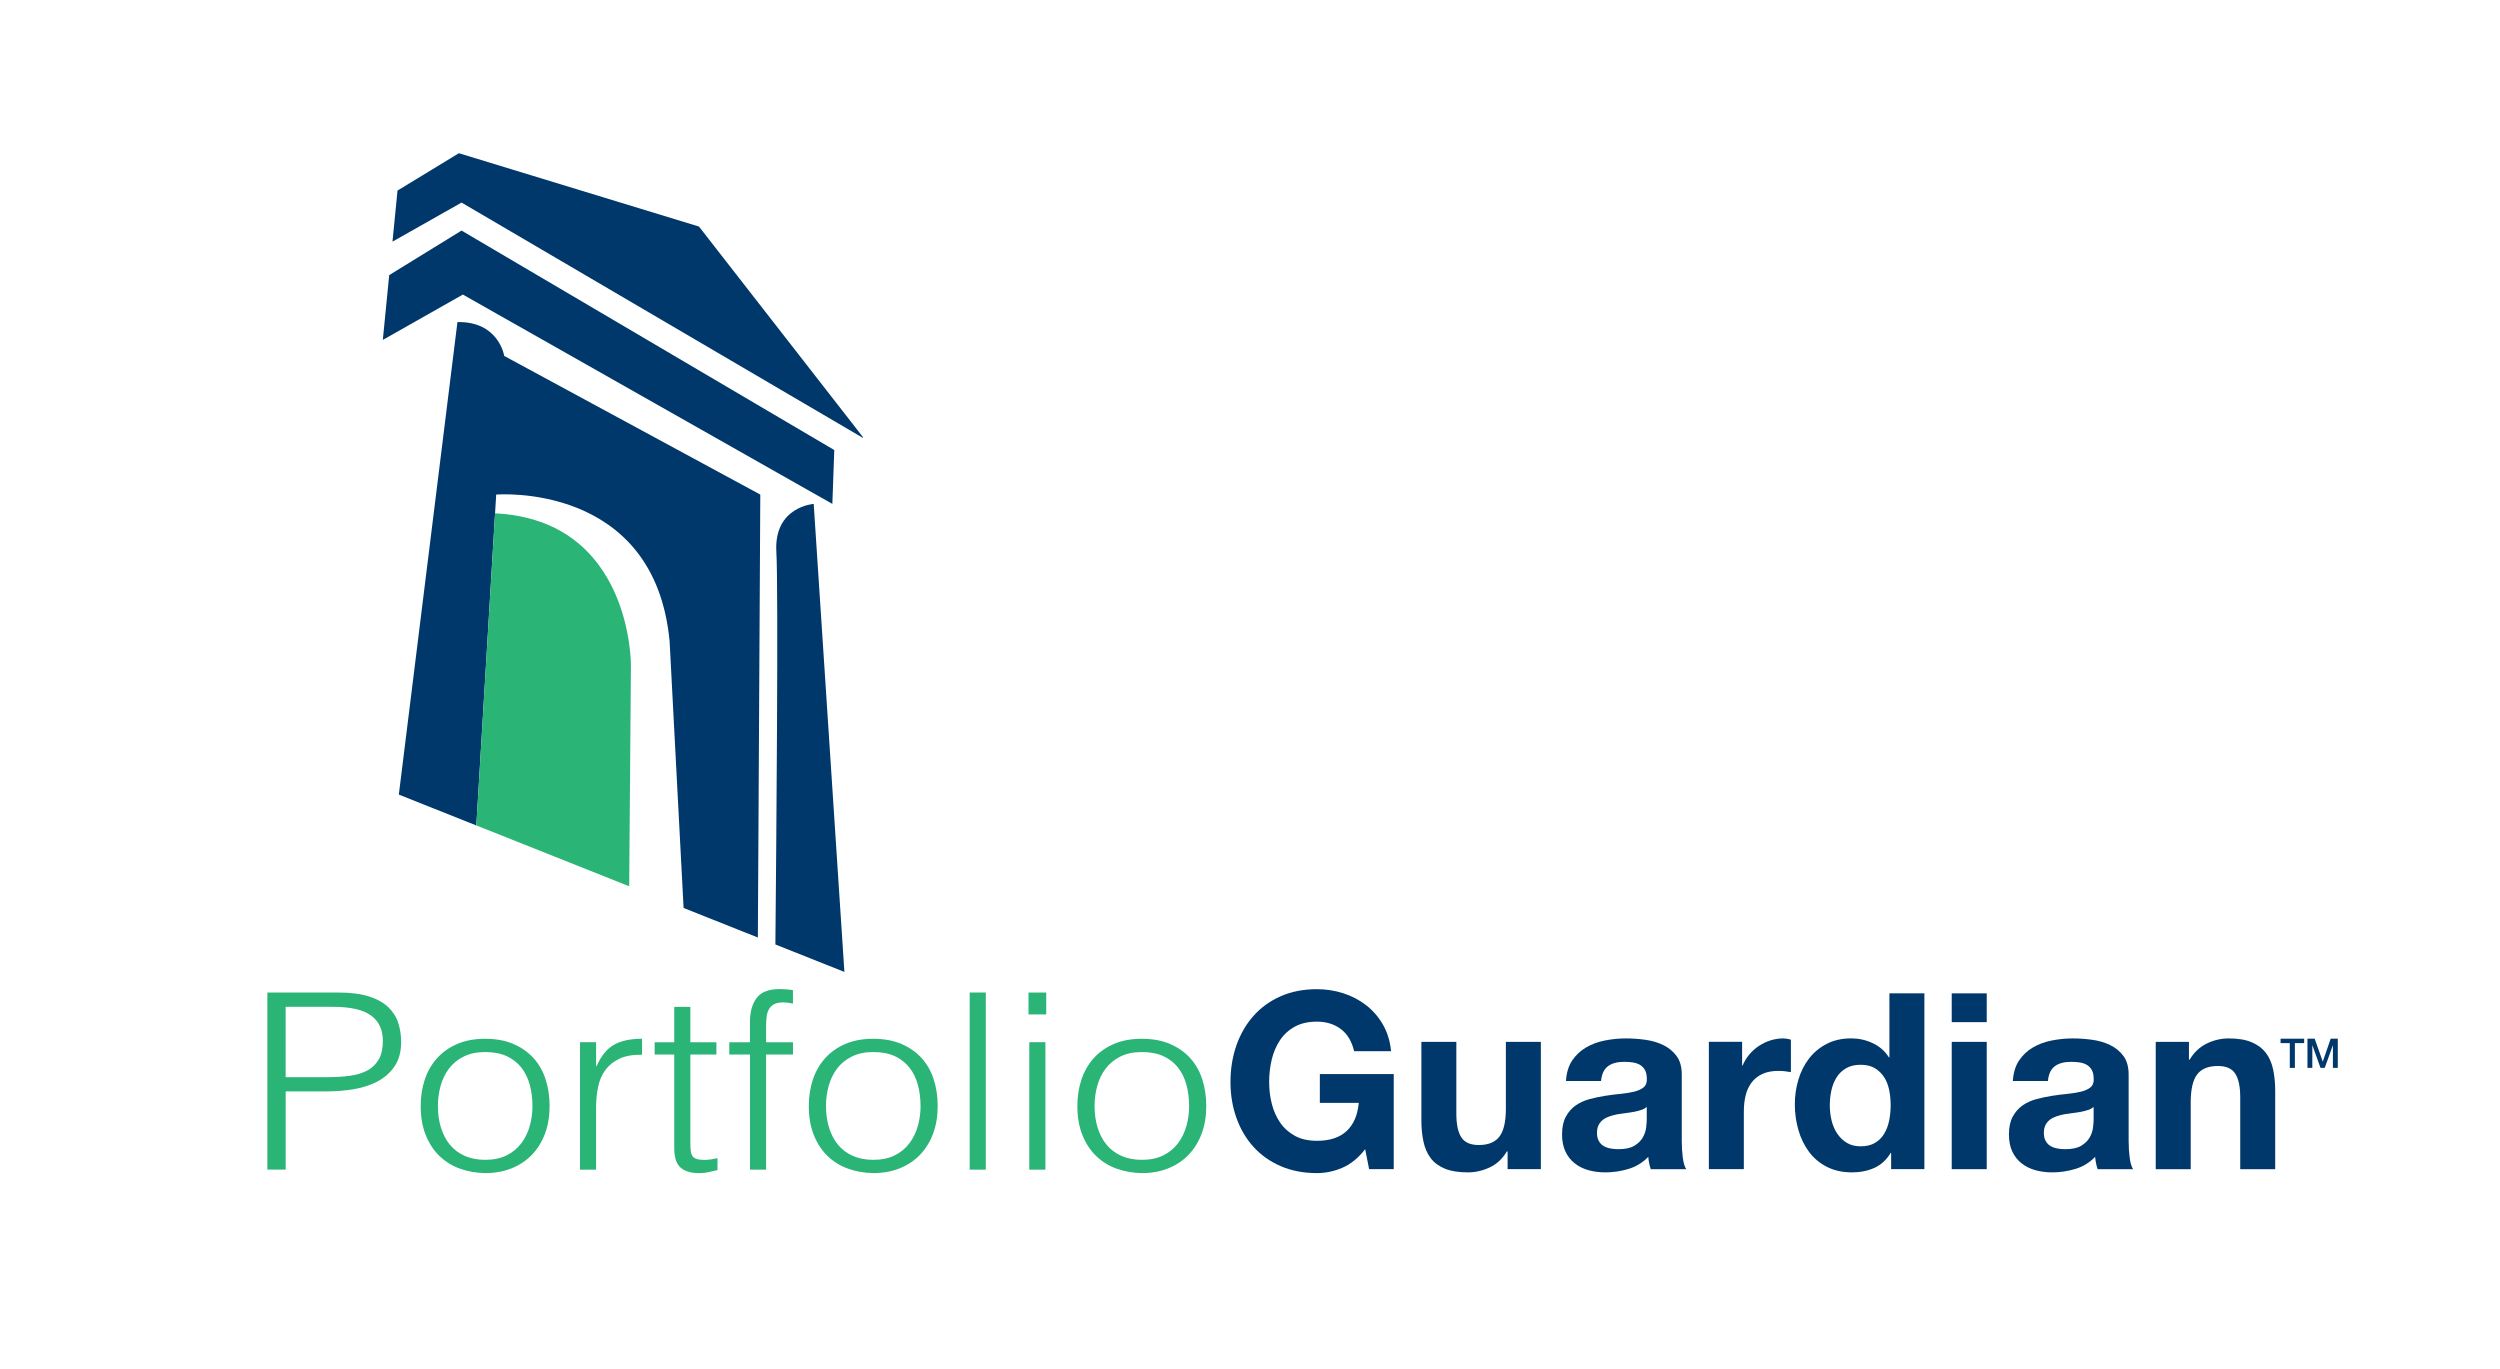
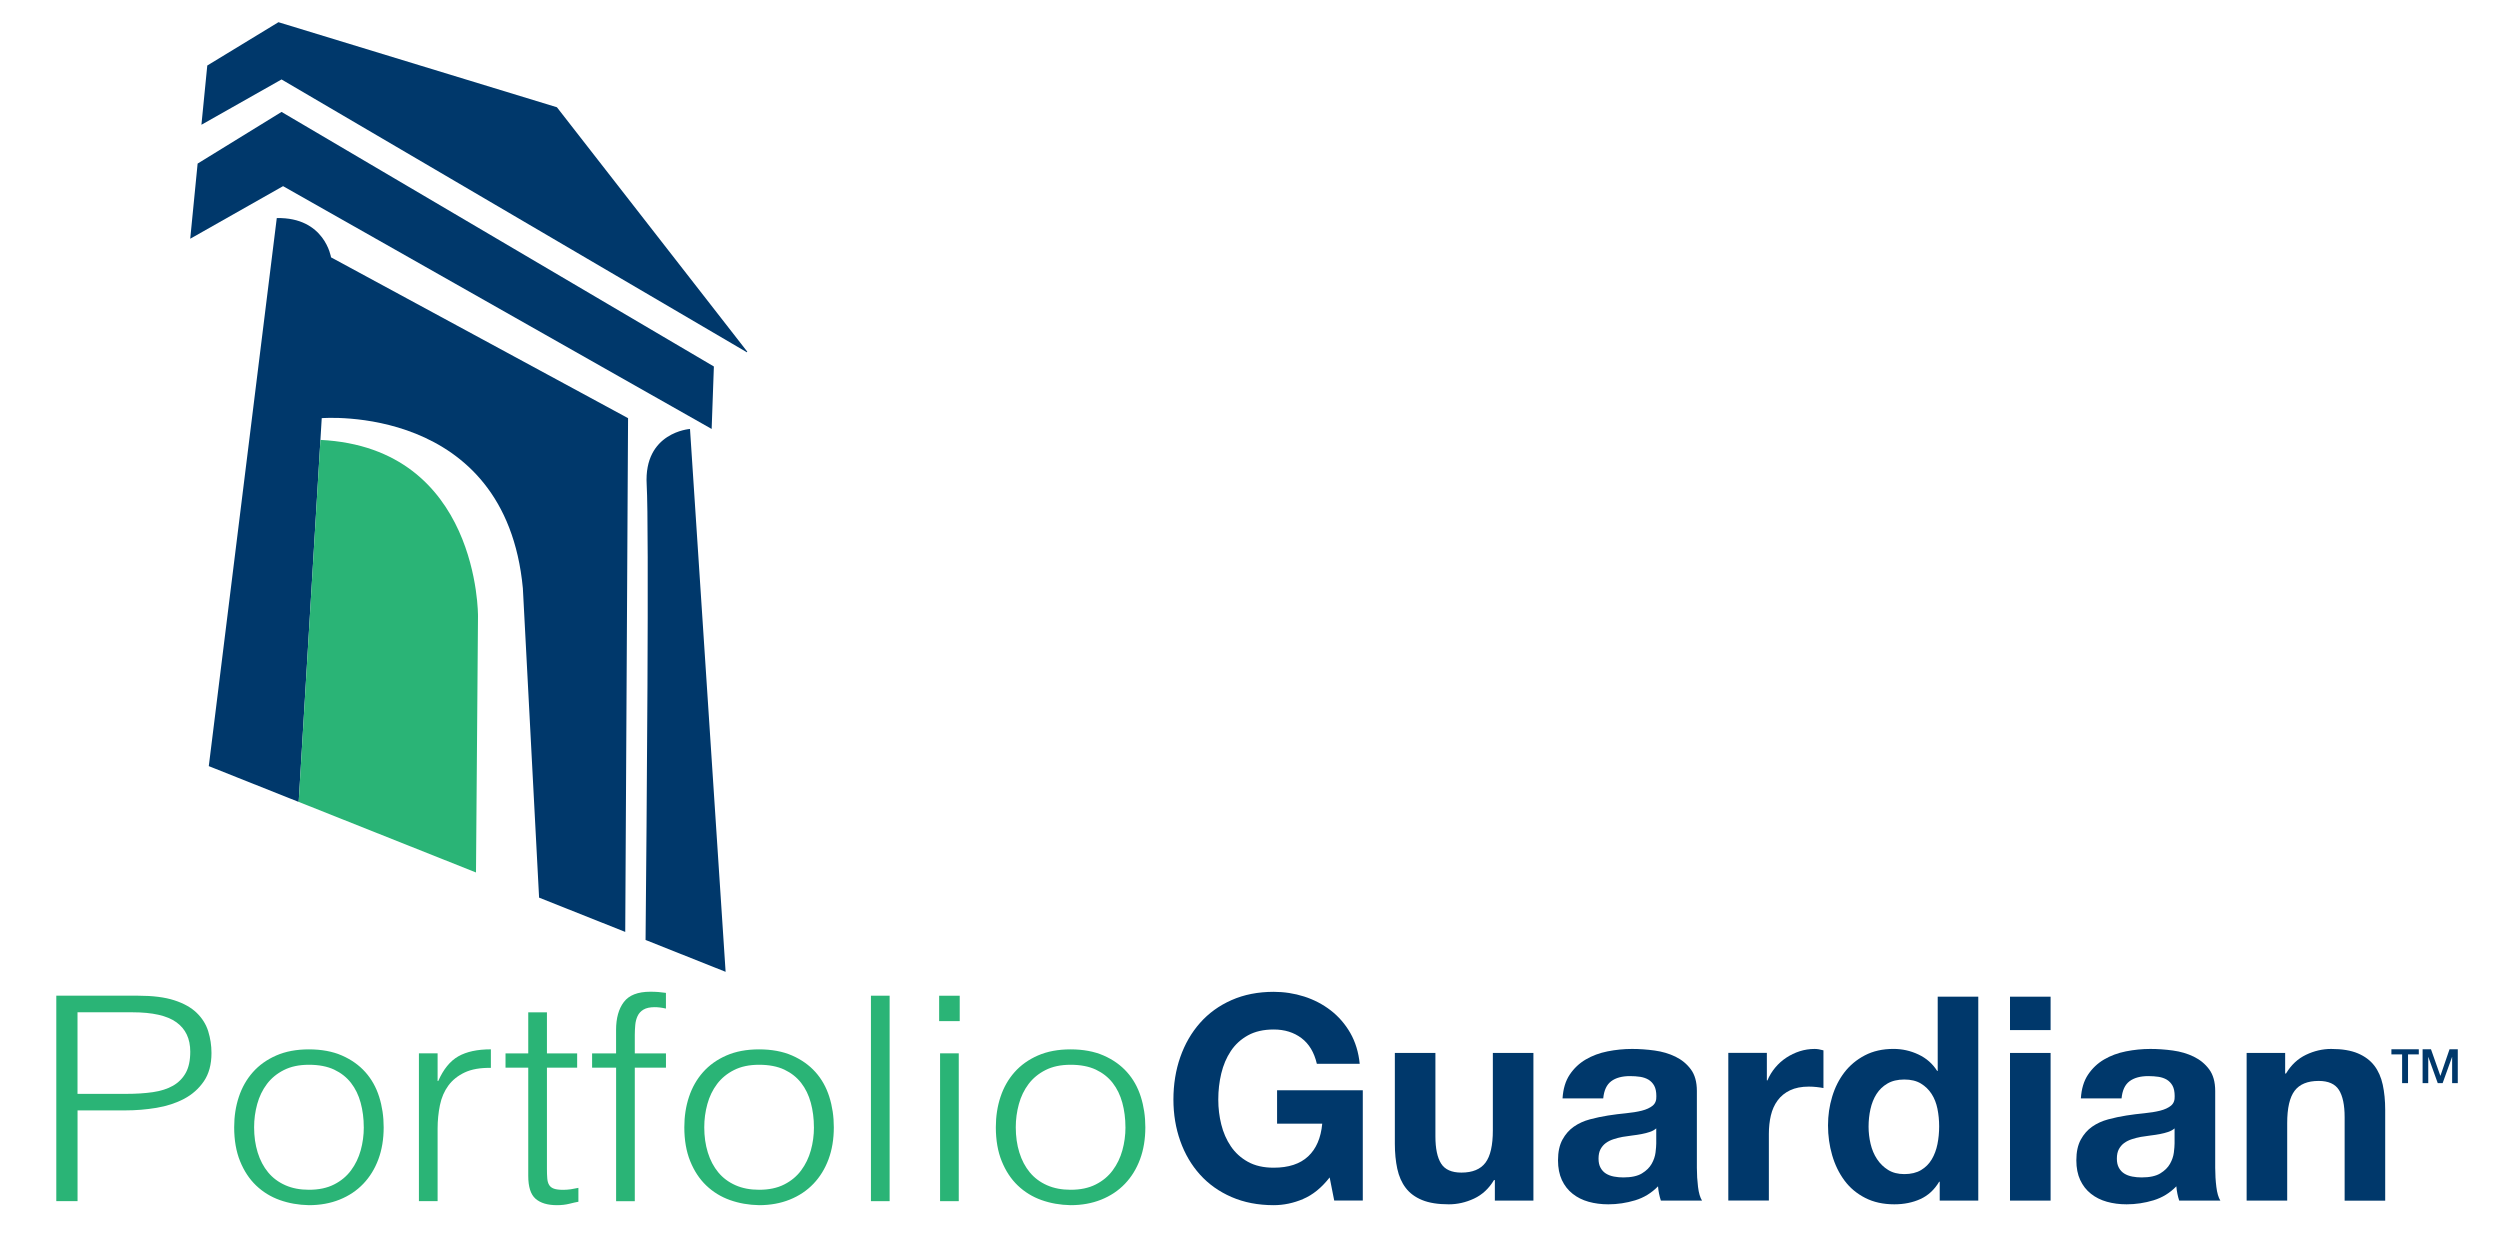
- <svg xmlns="http://www.w3.org/2000/svg" id="Layer_2" viewBox="0 0 882.91 483.17">
+ <svg xmlns="http://www.w3.org/2000/svg" viewBox="77.279 47.351 761.196 377.839" id="Layer_2" style="max-height: 500px" width="761.196" height="377.839">
  <defs>
    <style>.cls-1{fill:none;}.cls-2{fill:#2ab476;}.cls-3{fill:#00386b;}</style>
  </defs>
  <g id="Layer_1-2">
-     <rect class="cls-1" width="882.91" height="483.17" />
-     <path class="cls-2" d="M94.42,413.08v-62.56h24.95c4.43,0,8.08.46,10.96,1.39,2.88.93,5.15,2.2,6.83,3.82,1.67,1.62,2.85,3.49,3.51,5.6.66,2.12,1,4.33,1,6.65,0,3.48-.78,6.34-2.32,8.6-1.55,2.26-3.56,4.04-6.02,5.34-2.47,1.3-5.26,2.22-8.39,2.74-3.13.52-6.28.78-9.44.78h-14.61v27.63h-6.45ZM115.66,380.41c3.04,0,5.75-.17,8.16-.52,2.4-.35,4.44-1,6.12-1.95,1.67-.96,2.97-2.26,3.89-3.91.92-1.65,1.38-3.81,1.38-6.47,0-3.94-1.41-6.92-4.22-8.95-2.81-2.03-7.29-3.04-13.42-3.04h-16.69v24.85h14.8Z" />
-     <path class="cls-2" d="M171.34,414.3c-3.16-.06-6.12-.58-8.87-1.56-2.75-.98-5.15-2.46-7.21-4.43-2.06-1.97-3.68-4.43-4.88-7.39-1.2-2.95-1.8-6.4-1.8-10.34,0-3.3.47-6.39,1.42-9.25.95-2.87,2.37-5.37,4.27-7.52,1.9-2.14,4.27-3.84,7.11-5.08,2.85-1.25,6.17-1.87,9.96-1.87s7.21.62,10.05,1.87c2.85,1.25,5.22,2.93,7.11,5.04,1.9,2.12,3.3,4.62,4.22,7.52.92,2.9,1.38,6,1.38,9.3,0,3.59-.54,6.84-1.61,9.73-1.08,2.9-2.61,5.39-4.6,7.47-1.99,2.09-4.4,3.69-7.21,4.82-2.81,1.13-5.93,1.69-9.34,1.69ZM188.04,390.58c0-2.66-.32-5.16-.95-7.47-.63-2.32-1.61-4.33-2.94-6.04-1.33-1.71-3.04-3.05-5.12-4.04-2.09-.98-4.65-1.48-7.68-1.48s-5.52.54-7.64,1.61c-2.12,1.07-3.84,2.49-5.17,4.26-1.33,1.77-2.31,3.79-2.94,6.08-.63,2.29-.95,4.65-.95,7.08,0,2.78.36,5.34,1.09,7.69.73,2.35,1.79,4.36,3.18,6.04,1.39,1.68,3.13,2.98,5.22,3.91,2.09.93,4.49,1.39,7.21,1.39,2.97,0,5.52-.53,7.64-1.61,2.12-1.07,3.84-2.5,5.17-4.3,1.33-1.79,2.31-3.82,2.94-6.08.63-2.26.95-4.61.95-7.04Z" />
-     <path class="cls-2" d="M210.52,413.08h-5.69v-45.01h5.69v8.43h.19c1.58-3.59,3.62-6.1,6.12-7.52,2.5-1.42,5.8-2.13,9.91-2.13v5.65c-3.23-.06-5.88.41-7.97,1.39-2.09.99-3.75,2.32-4.98,4-1.23,1.68-2.09,3.66-2.56,5.95-.47,2.29-.71,4.68-.71,7.17v22.07Z" />
-     <path class="cls-2" d="M253.39,413.26c-.7.12-1.61.32-2.75.61-1.14.29-2.4.43-3.79.43-2.85,0-5.01-.65-6.5-1.95-1.49-1.3-2.23-3.63-2.23-6.99v-32.93h-6.92v-4.34h6.92v-12.51h5.69v12.51h9.2v4.34h-9.2v30.85c0,1.1.03,2.06.1,2.87.06.81.25,1.48.57,2,.32.52.81.9,1.47,1.13.66.23,1.6.35,2.8.35.76,0,1.53-.06,2.32-.17.79-.12,1.57-.26,2.32-.43v4.26Z" />
-     <path class="cls-2" d="M257.56,372.42v-4.34h7.3v-7.13c0-3.59.79-6.43,2.37-8.51,1.58-2.09,4.27-3.13,8.06-3.13.89,0,1.71.03,2.47.09.76.06,1.52.15,2.28.26v4.78c-1.27-.29-2.4-.43-3.42-.43-1.46,0-2.59.25-3.41.74-.82.49-1.42,1.14-1.8,1.96-.38.81-.62,1.72-.71,2.74-.09,1.01-.14,2.04-.14,3.08v5.56h9.49v4.34h-9.49v40.66h-5.69v-40.66h-7.3Z" />
-     <path class="cls-2" d="M308.4,414.3c-3.16-.06-6.12-.58-8.87-1.56-2.75-.98-5.15-2.46-7.21-4.43-2.06-1.97-3.68-4.43-4.88-7.39-1.2-2.95-1.8-6.4-1.8-10.34,0-3.3.47-6.39,1.42-9.25.95-2.87,2.37-5.37,4.27-7.52,1.9-2.14,4.27-3.84,7.11-5.08,2.85-1.25,6.17-1.87,9.96-1.87s7.21.62,10.05,1.87c2.85,1.25,5.22,2.93,7.11,5.04,1.9,2.12,3.3,4.62,4.22,7.52.92,2.9,1.38,6,1.38,9.3,0,3.59-.54,6.84-1.61,9.73-1.08,2.9-2.61,5.39-4.6,7.47-1.99,2.09-4.4,3.69-7.21,4.82-2.81,1.13-5.93,1.69-9.34,1.69ZM325.1,390.58c0-2.66-.32-5.16-.95-7.47-.63-2.32-1.61-4.33-2.94-6.04-1.33-1.71-3.04-3.05-5.12-4.04-2.09-.98-4.65-1.48-7.68-1.48s-5.52.54-7.64,1.61c-2.12,1.07-3.84,2.49-5.17,4.26-1.33,1.77-2.31,3.79-2.94,6.08-.63,2.29-.95,4.65-.95,7.08,0,2.78.36,5.34,1.09,7.69.73,2.35,1.79,4.36,3.18,6.04,1.39,1.68,3.13,2.98,5.22,3.91,2.09.93,4.49,1.39,7.21,1.39,2.97,0,5.52-.53,7.64-1.61,2.12-1.07,3.84-2.5,5.17-4.3,1.33-1.79,2.31-3.82,2.94-6.08.63-2.26.95-4.61.95-7.04Z" />
-     <path class="cls-2" d="M342.46,413.08v-62.56h5.69v62.56h-5.69Z" />
-     <path class="cls-2" d="M363.23,358.26v-7.73h6.26v7.73h-6.26ZM363.51,413.08v-45.01h5.69v45.01h-5.69Z" />
-     <path class="cls-2" d="M403.25,414.3c-3.16-.06-6.12-.58-8.87-1.56-2.75-.98-5.15-2.46-7.21-4.43-2.06-1.97-3.68-4.43-4.88-7.39-1.2-2.95-1.8-6.4-1.8-10.34,0-3.3.47-6.39,1.42-9.25.95-2.87,2.37-5.37,4.27-7.52,1.9-2.14,4.27-3.84,7.11-5.08,2.85-1.25,6.17-1.87,9.96-1.87s7.21.62,10.05,1.87c2.85,1.25,5.22,2.93,7.11,5.04,1.9,2.12,3.3,4.62,4.22,7.52.92,2.9,1.38,6,1.38,9.3,0,3.59-.54,6.84-1.61,9.73-1.08,2.9-2.61,5.39-4.6,7.47-1.99,2.09-4.4,3.69-7.21,4.82-2.81,1.13-5.93,1.69-9.34,1.69ZM419.95,390.58c0-2.66-.32-5.16-.95-7.47-.63-2.32-1.61-4.33-2.94-6.04-1.33-1.71-3.04-3.05-5.12-4.04-2.09-.98-4.65-1.48-7.68-1.48s-5.52.54-7.64,1.61c-2.12,1.07-3.84,2.49-5.17,4.26-1.33,1.77-2.31,3.79-2.94,6.08-.63,2.29-.95,4.65-.95,7.08,0,2.78.36,5.34,1.09,7.69.73,2.35,1.79,4.36,3.18,6.04,1.39,1.68,3.13,2.98,5.22,3.91,2.09.93,4.49,1.39,7.21,1.39,2.97,0,5.52-.53,7.64-1.61,2.12-1.07,3.84-2.5,5.17-4.3,1.33-1.79,2.31-3.82,2.94-6.08.63-2.26.95-4.61.95-7.04Z" />
-     <path class="cls-3" d="M287.37,177.96s-14.13.94-13.19,16.95c.76,12.91-.01,103.88-.34,138.64l24.37,9.7-10.84-165.29Z" />
-     <path class="cls-3" d="M178.07,125.69s-1.88-12.24-16.52-11.94l-20.7,166.87,8.81,3.51,18.56,7.39,6.62-110.22.4-6.63s55.93-4.65,61.24,51.8l4.94,94.19,26.23,10.44.86-156.43-90.45-48.97Z" />
-     <path class="cls-2" d="M222.21,313l.61-78.06s.45-51.24-47.98-53.65l-6.62,110.22,53.99,21.49Z" />
-     <polygon class="cls-3" points="137.45 97.16 135.2 120.04 163.47 104.03 293.96 177.96 294.64 158.94 163 81.43 137.45 97.16" />
-     <polygon class="cls-3" points="304.7 154.62 304.8 154.42 246.85 80.01 162.06 54.11 140.39 67.3 138.61 85.34 163 71.54 304.7 154.62" />
-     <path class="cls-3" d="M474.05,412.43c-2.96,1.25-5.94,1.87-8.96,1.87-4.76,0-9.04-.83-12.83-2.48-3.8-1.65-7-3.93-9.61-6.83-2.61-2.9-4.61-6.3-6-10.22s-2.09-8.13-2.09-12.65.69-8.94,2.09-12.91c1.39-3.97,3.39-7.44,6-10.39,2.61-2.96,5.81-5.28,9.61-6.96,3.8-1.68,8.08-2.52,12.83-2.52,3.19,0,6.28.48,9.27,1.43,2.99.96,5.68,2.36,8.09,4.22,2.41,1.86,4.39,4.15,5.96,6.87,1.56,2.73,2.52,5.86,2.87,9.39h-13.05c-.81-3.48-2.38-6.09-4.7-7.83-2.32-1.74-5.13-2.61-8.44-2.61-3.07,0-5.68.59-7.83,1.78-2.15,1.19-3.89,2.78-5.22,4.78-1.33,2-2.3,4.28-2.91,6.83-.61,2.55-.91,5.19-.91,7.91s.3,5.15.91,7.61c.61,2.47,1.58,4.68,2.91,6.65,1.33,1.97,3.07,3.55,5.22,4.74,2.15,1.19,4.76,1.78,7.83,1.78,4.52,0,8.02-1.14,10.48-3.44,2.46-2.29,3.9-5.61,4.3-9.96h-13.75v-10.17h26.1v33.57h-8.7l-1.39-7.04c-2.44,3.13-5.13,5.32-8.09,6.57Z" />
-     <path class="cls-3" d="M532.43,412.91v-6.26h-.26c-1.56,2.61-3.6,4.49-6.09,5.65-2.49,1.16-5.04,1.74-7.66,1.74-3.31,0-6.02-.43-8.13-1.3-2.12-.87-3.79-2.1-5-3.7-1.22-1.59-2.07-3.54-2.57-5.83-.49-2.29-.74-4.83-.74-7.61v-27.66h12.35v25.4c0,3.71.58,6.48,1.74,8.3,1.16,1.83,3.22,2.74,6.18,2.74,3.36,0,5.8-1,7.31-3,1.51-2,2.26-5.29,2.26-9.87v-23.57h12.35v44.96h-11.74Z" />
-     <path class="cls-3" d="M553.04,381.78c.18-2.9.9-5.3,2.18-7.22,1.28-1.91,2.9-3.45,4.87-4.61,1.97-1.16,4.19-1.99,6.66-2.48,2.46-.49,4.94-.74,7.44-.74,2.26,0,4.55.16,6.87.48,2.32.32,4.44.94,6.35,1.87,1.91.93,3.48,2.22,4.7,3.87,1.22,1.65,1.83,3.84,1.83,6.57v23.39c0,2.03.12,3.97.35,5.83.23,1.86.64,3.25,1.22,4.17h-12.53c-.23-.7-.42-1.4-.56-2.13-.15-.72-.25-1.46-.31-2.22-1.97,2.03-4.29,3.45-6.96,4.26-2.67.81-5.4,1.22-8.18,1.22-2.15,0-4.15-.26-6-.78-1.86-.52-3.48-1.33-4.87-2.44-1.39-1.1-2.48-2.49-3.26-4.17s-1.18-3.68-1.18-6c0-2.55.45-4.65,1.35-6.3.9-1.65,2.06-2.97,3.48-3.96,1.42-.99,3.05-1.73,4.87-2.22,1.83-.49,3.67-.88,5.53-1.17,1.86-.29,3.68-.52,5.48-.69,1.8-.18,3.39-.43,4.79-.78,1.39-.35,2.49-.86,3.31-1.52.81-.66,1.19-1.64,1.13-2.91,0-1.33-.22-2.39-.65-3.18-.44-.78-1.02-1.39-1.74-1.83-.73-.43-1.57-.72-2.52-.87-.96-.14-1.99-.22-3.09-.22-2.43,0-4.35.52-5.74,1.56-1.39,1.05-2.2,2.78-2.43,5.22h-12.36ZM581.58,390.91c-.52.46-1.17.83-1.96,1.09-.78.26-1.62.48-2.52.65-.9.17-1.84.32-2.83.43-.99.12-1.97.26-2.96.43-.93.17-1.84.41-2.74.7-.9.29-1.68.68-2.35,1.17-.67.49-1.2,1.12-1.61,1.87-.41.76-.61,1.71-.61,2.87s.2,2.03.61,2.78c.41.76.96,1.35,1.65,1.78.69.43,1.51.74,2.43.91.93.18,1.88.26,2.87.26,2.43,0,4.32-.41,5.65-1.22,1.33-.81,2.32-1.78,2.96-2.91.64-1.13,1.03-2.27,1.18-3.44.14-1.16.22-2.09.22-2.78v-4.61Z" />
-     <path class="cls-3" d="M615.25,367.95v8.35h.18c.58-1.39,1.36-2.68,2.35-3.87.99-1.19,2.12-2.2,3.39-3.04,1.28-.84,2.64-1.49,4.09-1.96,1.45-.46,2.96-.7,4.52-.7.81,0,1.71.15,2.7.43v11.48c-.58-.12-1.28-.22-2.09-.31-.81-.09-1.6-.13-2.35-.13-2.26,0-4.17.38-5.74,1.13-1.56.75-2.83,1.78-3.78,3.09-.96,1.3-1.64,2.83-2.05,4.56-.41,1.74-.61,3.62-.61,5.65v20.26h-12.35v-44.96h11.74Z" />
-     <path class="cls-3" d="M667.71,407.17c-1.45,2.43-3.35,4.19-5.7,5.26-2.35,1.07-5,1.61-7.96,1.61-3.36,0-6.32-.65-8.87-1.96-2.55-1.3-4.66-3.07-6.31-5.3-1.65-2.23-2.9-4.8-3.74-7.7s-1.26-5.92-1.26-9.05.42-5.93,1.26-8.74c.84-2.81,2.09-5.29,3.74-7.44,1.65-2.14,3.73-3.87,6.22-5.17,2.49-1.3,5.39-1.96,8.7-1.96,2.67,0,5.2.56,7.61,1.7,2.41,1.13,4.31,2.8,5.7,5h.17v-22.61h12.35v62.09h-11.74v-5.74h-.18ZM667.19,384.95c-.35-1.71-.94-3.22-1.78-4.52-.84-1.3-1.93-2.36-3.26-3.17-1.34-.81-3.02-1.22-5.05-1.22s-3.74.41-5.13,1.22c-1.39.81-2.51,1.89-3.35,3.22-.84,1.33-1.45,2.86-1.83,4.57-.38,1.71-.57,3.49-.57,5.35,0,1.74.2,3.48.61,5.22.41,1.74,1.06,3.29,1.96,4.65.9,1.36,2.03,2.47,3.39,3.31,1.36.84,3,1.26,4.92,1.26,2.03,0,3.73-.41,5.09-1.22,1.36-.81,2.45-1.9,3.26-3.26.81-1.36,1.39-2.91,1.74-4.65.35-1.74.52-3.54.52-5.39s-.17-3.64-.52-5.35Z" />
-     <path class="cls-3" d="M689.28,360.99v-10.17h12.36v10.17h-12.36ZM701.64,367.95v44.96h-12.36v-44.96h12.36Z" />
-     <path class="cls-3" d="M710.86,381.78c.18-2.9.9-5.3,2.18-7.22,1.28-1.91,2.9-3.45,4.87-4.61,1.97-1.16,4.19-1.99,6.66-2.48,2.46-.49,4.94-.74,7.44-.74,2.26,0,4.55.16,6.87.48,2.32.32,4.44.94,6.35,1.87,1.91.93,3.48,2.22,4.7,3.87,1.22,1.65,1.83,3.84,1.83,6.57v23.39c0,2.03.12,3.97.35,5.83.23,1.86.64,3.25,1.22,4.17h-12.53c-.23-.7-.42-1.4-.56-2.13-.15-.72-.25-1.46-.31-2.22-1.97,2.03-4.29,3.45-6.96,4.26-2.67.81-5.4,1.22-8.18,1.22-2.15,0-4.15-.26-6-.78-1.86-.52-3.48-1.33-4.87-2.44-1.39-1.1-2.48-2.49-3.26-4.17-.78-1.68-1.18-3.68-1.18-6,0-2.55.45-4.65,1.35-6.3.9-1.65,2.06-2.97,3.48-3.96,1.42-.99,3.05-1.73,4.87-2.22,1.83-.49,3.67-.88,5.53-1.17,1.86-.29,3.68-.52,5.48-.69,1.8-.18,3.39-.43,4.79-.78,1.39-.35,2.49-.86,3.31-1.52.81-.66,1.19-1.64,1.13-2.91,0-1.33-.22-2.39-.65-3.18-.44-.78-1.02-1.39-1.74-1.83-.73-.43-1.57-.72-2.52-.87-.96-.14-1.99-.22-3.09-.22-2.43,0-4.35.52-5.74,1.56-1.39,1.05-2.2,2.78-2.43,5.22h-12.36ZM739.4,390.91c-.52.46-1.17.83-1.96,1.09-.78.26-1.62.48-2.52.65-.9.17-1.84.32-2.83.43-.99.12-1.97.26-2.96.43-.93.17-1.84.41-2.74.7-.9.29-1.68.68-2.35,1.17-.67.49-1.2,1.12-1.61,1.87-.41.76-.61,1.71-.61,2.87s.2,2.03.61,2.78c.41.76.96,1.35,1.65,1.78.69.43,1.51.74,2.43.91.93.18,1.88.26,2.87.26,2.43,0,4.32-.41,5.65-1.22,1.33-.81,2.32-1.78,2.96-2.91.64-1.13,1.03-2.27,1.18-3.44.14-1.16.22-2.09.22-2.78v-4.61Z" />
-     <path class="cls-3" d="M773.06,367.95v6.26h.26c1.56-2.61,3.6-4.51,6.09-5.7,2.49-1.19,5.04-1.78,7.66-1.78,3.31,0,6.02.45,8.14,1.35,2.12.9,3.78,2.15,5,3.74,1.22,1.59,2.07,3.54,2.57,5.83.49,2.29.74,4.83.74,7.61v27.66h-12.35v-25.4c0-3.71-.58-6.48-1.74-8.31-1.16-1.83-3.22-2.74-6.18-2.74-3.36,0-5.8,1-7.31,3-1.51,2-2.26,5.29-2.26,9.87v23.57h-12.35v-44.96h11.74Z" />
-     <path class="cls-3" d="M805.4,366.83h8.35v1.56h-3.28v8.75h-1.8v-8.75h-3.26v-1.56Z" />
-     <path class="cls-3" d="M814.92,366.83h2.54l2.85,8.07h.03l2.77-8.07h2.51v10.31h-1.72v-7.95h-.03l-2.86,7.95h-1.49l-2.86-7.95h-.03v7.95h-1.72v-10.31Z" />
+     <rect height="483.17" width="882.91" class="cls-1" />
+     <path d="M94.42,413.08v-62.56h24.95c4.43,0,8.08.46,10.96,1.39,2.88.93,5.15,2.2,6.83,3.82,1.67,1.62,2.85,3.49,3.51,5.6.66,2.12,1,4.33,1,6.65,0,3.48-.78,6.34-2.32,8.6-1.55,2.26-3.56,4.04-6.02,5.34-2.47,1.3-5.26,2.22-8.39,2.74-3.13.52-6.28.78-9.44.78h-14.61v27.63h-6.45ZM115.66,380.41c3.04,0,5.75-.17,8.16-.52,2.4-.35,4.44-1,6.12-1.95,1.67-.96,2.97-2.26,3.89-3.91.92-1.65,1.38-3.81,1.38-6.47,0-3.94-1.41-6.92-4.22-8.95-2.81-2.03-7.29-3.04-13.42-3.04h-16.69v24.85h14.8Z" class="cls-2" />
+     <path d="M171.34,414.3c-3.16-.06-6.12-.58-8.87-1.56-2.75-.98-5.15-2.46-7.21-4.43-2.06-1.97-3.68-4.43-4.88-7.39-1.2-2.95-1.8-6.4-1.8-10.34,0-3.3.47-6.39,1.42-9.25.95-2.87,2.37-5.37,4.27-7.52,1.9-2.14,4.27-3.84,7.11-5.08,2.85-1.25,6.17-1.87,9.96-1.87s7.21.62,10.05,1.87c2.85,1.25,5.22,2.93,7.11,5.04,1.9,2.12,3.3,4.62,4.22,7.52.92,2.9,1.38,6,1.38,9.3,0,3.59-.54,6.84-1.61,9.73-1.08,2.9-2.61,5.39-4.6,7.47-1.99,2.09-4.4,3.69-7.21,4.82-2.81,1.13-5.93,1.69-9.34,1.69ZM188.04,390.58c0-2.66-.32-5.16-.95-7.47-.63-2.32-1.61-4.33-2.94-6.04-1.33-1.71-3.04-3.05-5.12-4.04-2.09-.98-4.65-1.48-7.68-1.48s-5.52.54-7.64,1.61c-2.12,1.07-3.84,2.49-5.17,4.26-1.33,1.77-2.31,3.79-2.94,6.08-.63,2.29-.95,4.65-.95,7.08,0,2.78.36,5.34,1.09,7.69.73,2.35,1.79,4.36,3.18,6.04,1.39,1.68,3.13,2.98,5.22,3.91,2.09.93,4.49,1.39,7.21,1.39,2.97,0,5.52-.53,7.64-1.61,2.12-1.07,3.84-2.5,5.17-4.3,1.33-1.79,2.31-3.82,2.94-6.08.63-2.26.95-4.61.95-7.04Z" class="cls-2" />
+     <path d="M210.52,413.08h-5.69v-45.01h5.69v8.43h.19c1.58-3.59,3.62-6.1,6.12-7.52,2.5-1.42,5.8-2.13,9.91-2.13v5.65c-3.23-.06-5.88.41-7.97,1.39-2.09.99-3.75,2.32-4.98,4-1.23,1.68-2.09,3.66-2.56,5.95-.47,2.29-.71,4.68-.71,7.17v22.07Z" class="cls-2" />
+     <path d="M253.39,413.26c-.7.12-1.61.32-2.75.61-1.14.29-2.4.43-3.79.43-2.85,0-5.01-.65-6.5-1.95-1.49-1.3-2.23-3.63-2.23-6.99v-32.93h-6.92v-4.34h6.92v-12.51h5.69v12.51h9.2v4.34h-9.2v30.85c0,1.1.03,2.06.1,2.87.06.81.25,1.48.57,2,.32.52.81.9,1.47,1.13.66.23,1.6.35,2.8.35.76,0,1.53-.06,2.32-.17.79-.12,1.57-.26,2.32-.43v4.26Z" class="cls-2" />
+     <path d="M257.56,372.42v-4.34h7.3v-7.13c0-3.59.79-6.43,2.37-8.51,1.58-2.09,4.27-3.13,8.06-3.13.89,0,1.71.03,2.47.09.76.06,1.52.15,2.28.26v4.78c-1.27-.29-2.4-.43-3.42-.43-1.46,0-2.59.25-3.41.74-.82.49-1.42,1.14-1.8,1.96-.38.81-.62,1.72-.71,2.74-.09,1.01-.14,2.04-.14,3.08v5.56h9.49v4.34h-9.49v40.66h-5.69v-40.66h-7.3Z" class="cls-2" />
+     <path d="M308.4,414.3c-3.16-.06-6.12-.58-8.87-1.56-2.75-.98-5.15-2.46-7.21-4.43-2.06-1.97-3.68-4.43-4.88-7.39-1.2-2.95-1.8-6.4-1.8-10.34,0-3.3.47-6.39,1.42-9.25.95-2.87,2.37-5.37,4.27-7.52,1.9-2.14,4.27-3.84,7.11-5.08,2.85-1.25,6.17-1.87,9.96-1.87s7.21.62,10.05,1.87c2.85,1.25,5.22,2.93,7.11,5.04,1.9,2.12,3.3,4.62,4.22,7.52.92,2.9,1.38,6,1.38,9.3,0,3.59-.54,6.84-1.61,9.73-1.08,2.9-2.61,5.39-4.6,7.47-1.99,2.09-4.4,3.69-7.21,4.82-2.81,1.13-5.93,1.69-9.34,1.69ZM325.1,390.58c0-2.66-.32-5.16-.95-7.47-.63-2.32-1.61-4.33-2.94-6.04-1.33-1.71-3.04-3.05-5.12-4.04-2.09-.98-4.65-1.48-7.68-1.48s-5.52.54-7.64,1.61c-2.12,1.07-3.84,2.49-5.17,4.26-1.33,1.77-2.31,3.79-2.94,6.08-.63,2.29-.95,4.65-.95,7.08,0,2.78.36,5.34,1.09,7.69.73,2.35,1.79,4.36,3.18,6.04,1.39,1.68,3.13,2.98,5.22,3.91,2.09.93,4.49,1.39,7.21,1.39,2.97,0,5.52-.53,7.64-1.61,2.12-1.07,3.84-2.5,5.17-4.3,1.33-1.79,2.31-3.82,2.94-6.08.63-2.26.95-4.61.95-7.04Z" class="cls-2" />
+     <path d="M342.46,413.08v-62.56h5.69v62.56h-5.69Z" class="cls-2" />
+     <path d="M363.23,358.26v-7.73h6.26v7.73h-6.26ZM363.51,413.08v-45.01h5.69v45.01h-5.69Z" class="cls-2" />
+     <path d="M403.25,414.3c-3.16-.06-6.12-.58-8.87-1.56-2.75-.98-5.15-2.46-7.21-4.43-2.06-1.97-3.68-4.43-4.88-7.39-1.2-2.95-1.8-6.4-1.8-10.34,0-3.3.47-6.39,1.42-9.25.95-2.87,2.37-5.37,4.27-7.52,1.9-2.14,4.27-3.84,7.11-5.08,2.85-1.25,6.17-1.87,9.96-1.87s7.21.62,10.05,1.87c2.85,1.25,5.22,2.93,7.11,5.04,1.9,2.12,3.3,4.62,4.22,7.52.92,2.9,1.38,6,1.38,9.3,0,3.59-.54,6.84-1.61,9.73-1.08,2.9-2.61,5.39-4.6,7.47-1.99,2.09-4.4,3.69-7.21,4.82-2.81,1.13-5.93,1.69-9.34,1.69ZM419.95,390.58c0-2.66-.32-5.16-.95-7.47-.63-2.32-1.61-4.33-2.94-6.04-1.33-1.71-3.04-3.05-5.12-4.04-2.09-.98-4.65-1.48-7.68-1.48s-5.52.54-7.64,1.61c-2.12,1.07-3.84,2.49-5.17,4.26-1.33,1.77-2.31,3.79-2.94,6.08-.63,2.29-.95,4.65-.95,7.08,0,2.78.36,5.34,1.09,7.69.73,2.35,1.79,4.36,3.18,6.04,1.39,1.68,3.13,2.98,5.22,3.91,2.09.93,4.49,1.39,7.21,1.39,2.97,0,5.52-.53,7.64-1.61,2.12-1.07,3.84-2.5,5.17-4.3,1.33-1.79,2.31-3.82,2.94-6.08.63-2.26.95-4.61.95-7.04Z" class="cls-2" />
+     <path d="M287.37,177.96s-14.13.94-13.19,16.95c.76,12.91-.01,103.88-.34,138.64l24.37,9.7-10.84-165.29Z" class="cls-3" />
+     <path d="M178.07,125.69s-1.88-12.24-16.52-11.94l-20.7,166.87,8.81,3.51,18.56,7.39,6.62-110.22.4-6.63s55.93-4.65,61.24,51.8l4.94,94.19,26.23,10.44.86-156.43-90.45-48.97Z" class="cls-3" />
+     <path d="M222.21,313l.61-78.06s.45-51.24-47.98-53.65l-6.62,110.22,53.99,21.49Z" class="cls-2" />
+     <polygon points="137.45 97.16 135.2 120.04 163.47 104.03 293.96 177.96 294.64 158.94 163 81.43 137.45 97.16" class="cls-3" />
+     <polygon points="304.7 154.62 304.8 154.42 246.85 80.01 162.06 54.11 140.39 67.3 138.61 85.34 163 71.54 304.7 154.62" class="cls-3" />
+     <path d="M474.05,412.43c-2.96,1.25-5.94,1.87-8.96,1.87-4.76,0-9.04-.83-12.83-2.48-3.8-1.65-7-3.93-9.61-6.83-2.61-2.9-4.61-6.3-6-10.22s-2.09-8.13-2.09-12.65.69-8.94,2.09-12.91c1.39-3.97,3.39-7.44,6-10.39,2.61-2.96,5.81-5.28,9.61-6.96,3.8-1.68,8.08-2.52,12.83-2.52,3.19,0,6.28.48,9.27,1.43,2.99.96,5.68,2.36,8.09,4.22,2.41,1.86,4.39,4.15,5.96,6.87,1.56,2.73,2.52,5.86,2.87,9.39h-13.05c-.81-3.48-2.38-6.09-4.7-7.83-2.32-1.74-5.13-2.61-8.44-2.61-3.07,0-5.68.59-7.83,1.78-2.15,1.19-3.89,2.78-5.22,4.78-1.33,2-2.3,4.28-2.91,6.83-.61,2.55-.91,5.19-.91,7.91s.3,5.15.91,7.61c.61,2.47,1.58,4.68,2.91,6.65,1.33,1.97,3.07,3.55,5.22,4.74,2.15,1.19,4.76,1.78,7.83,1.78,4.52,0,8.02-1.14,10.48-3.44,2.46-2.29,3.9-5.61,4.3-9.96h-13.75v-10.17h26.1v33.57h-8.7l-1.39-7.04c-2.44,3.13-5.13,5.32-8.09,6.57Z" class="cls-3" />
+     <path d="M532.43,412.91v-6.26h-.26c-1.56,2.61-3.6,4.49-6.09,5.65-2.49,1.16-5.04,1.74-7.66,1.74-3.31,0-6.02-.43-8.13-1.3-2.12-.87-3.79-2.1-5-3.7-1.22-1.59-2.07-3.54-2.57-5.83-.49-2.29-.74-4.83-.74-7.61v-27.66h12.35v25.4c0,3.71.58,6.48,1.74,8.3,1.16,1.83,3.22,2.74,6.18,2.74,3.36,0,5.8-1,7.31-3,1.51-2,2.26-5.29,2.26-9.87v-23.57h12.35v44.96h-11.74Z" class="cls-3" />
+     <path d="M553.04,381.78c.18-2.9.9-5.3,2.18-7.22,1.28-1.91,2.9-3.45,4.87-4.61,1.97-1.16,4.19-1.99,6.66-2.48,2.46-.49,4.94-.74,7.44-.74,2.26,0,4.55.16,6.87.48,2.32.32,4.44.94,6.35,1.87,1.91.93,3.48,2.22,4.7,3.87,1.22,1.65,1.83,3.84,1.83,6.57v23.39c0,2.03.12,3.97.35,5.83.23,1.86.64,3.25,1.22,4.17h-12.53c-.23-.7-.42-1.4-.56-2.13-.15-.72-.25-1.46-.31-2.22-1.97,2.03-4.29,3.45-6.96,4.26-2.67.81-5.4,1.22-8.18,1.22-2.15,0-4.15-.26-6-.78-1.86-.52-3.48-1.33-4.87-2.44-1.39-1.1-2.48-2.49-3.26-4.17s-1.18-3.68-1.18-6c0-2.55.45-4.65,1.35-6.3.9-1.65,2.06-2.97,3.48-3.96,1.42-.99,3.05-1.73,4.87-2.22,1.83-.49,3.67-.88,5.53-1.17,1.86-.29,3.68-.52,5.48-.69,1.8-.18,3.39-.43,4.79-.78,1.39-.35,2.49-.86,3.31-1.52.81-.66,1.19-1.64,1.13-2.91,0-1.33-.22-2.39-.65-3.18-.44-.78-1.02-1.39-1.74-1.83-.73-.43-1.57-.72-2.52-.87-.96-.14-1.99-.22-3.09-.22-2.43,0-4.35.52-5.74,1.56-1.39,1.05-2.2,2.78-2.43,5.22h-12.36ZM581.58,390.91c-.52.46-1.17.83-1.96,1.09-.78.26-1.62.48-2.52.65-.9.17-1.84.32-2.83.43-.99.12-1.97.26-2.96.43-.93.17-1.84.41-2.74.7-.9.29-1.68.68-2.35,1.17-.67.49-1.2,1.12-1.61,1.87-.41.76-.61,1.71-.61,2.87s.2,2.03.61,2.78c.41.76.96,1.35,1.65,1.78.69.43,1.51.74,2.43.91.93.18,1.88.26,2.87.26,2.43,0,4.32-.41,5.65-1.22,1.33-.81,2.32-1.78,2.96-2.91.64-1.13,1.03-2.27,1.18-3.44.14-1.16.22-2.09.22-2.78v-4.61Z" class="cls-3" />
+     <path d="M615.25,367.95v8.35h.18c.58-1.39,1.36-2.68,2.35-3.87.99-1.19,2.12-2.2,3.39-3.04,1.28-.84,2.64-1.49,4.09-1.96,1.45-.46,2.96-.7,4.52-.7.81,0,1.71.15,2.7.43v11.48c-.58-.12-1.28-.22-2.09-.31-.81-.09-1.6-.13-2.35-.13-2.26,0-4.17.38-5.74,1.13-1.56.75-2.83,1.78-3.78,3.09-.96,1.3-1.64,2.83-2.05,4.56-.41,1.74-.61,3.62-.61,5.65v20.26h-12.35v-44.96h11.74Z" class="cls-3" />
+     <path d="M667.71,407.17c-1.45,2.43-3.35,4.19-5.7,5.26-2.35,1.07-5,1.61-7.96,1.61-3.36,0-6.32-.65-8.87-1.96-2.55-1.3-4.66-3.07-6.31-5.3-1.65-2.23-2.9-4.8-3.74-7.7s-1.26-5.92-1.26-9.05.42-5.93,1.26-8.74c.84-2.81,2.09-5.29,3.74-7.44,1.65-2.14,3.73-3.87,6.22-5.17,2.49-1.3,5.39-1.96,8.7-1.96,2.67,0,5.2.56,7.61,1.7,2.41,1.13,4.31,2.8,5.7,5h.17v-22.61h12.35v62.09h-11.74v-5.74h-.18ZM667.19,384.95c-.35-1.71-.94-3.22-1.78-4.52-.84-1.3-1.93-2.36-3.26-3.17-1.34-.81-3.02-1.22-5.05-1.22s-3.74.41-5.13,1.22c-1.39.81-2.51,1.89-3.35,3.22-.84,1.33-1.45,2.86-1.83,4.57-.38,1.71-.57,3.49-.57,5.35,0,1.74.2,3.48.61,5.22.41,1.74,1.06,3.29,1.96,4.65.9,1.36,2.03,2.47,3.39,3.31,1.36.84,3,1.26,4.92,1.26,2.03,0,3.73-.41,5.09-1.22,1.36-.81,2.45-1.9,3.26-3.26.81-1.36,1.39-2.91,1.74-4.65.35-1.74.52-3.54.52-5.39s-.17-3.64-.52-5.35Z" class="cls-3" />
+     <path d="M689.28,360.99v-10.17h12.36v10.17h-12.36ZM701.64,367.95v44.96h-12.36v-44.96h12.36Z" class="cls-3" />
+     <path d="M710.86,381.78c.18-2.9.9-5.3,2.18-7.22,1.28-1.91,2.9-3.45,4.87-4.61,1.97-1.16,4.19-1.99,6.66-2.48,2.46-.49,4.94-.74,7.44-.74,2.26,0,4.55.16,6.87.48,2.32.32,4.44.94,6.35,1.87,1.91.93,3.48,2.22,4.7,3.87,1.22,1.65,1.83,3.84,1.83,6.57v23.39c0,2.03.12,3.97.35,5.83.23,1.86.64,3.25,1.22,4.17h-12.53c-.23-.7-.42-1.4-.56-2.13-.15-.72-.25-1.46-.31-2.22-1.97,2.03-4.29,3.45-6.96,4.26-2.67.81-5.4,1.22-8.18,1.22-2.15,0-4.15-.26-6-.78-1.86-.52-3.48-1.33-4.87-2.44-1.39-1.1-2.48-2.49-3.26-4.17-.78-1.68-1.18-3.68-1.18-6,0-2.55.45-4.65,1.35-6.3.9-1.65,2.06-2.97,3.48-3.96,1.42-.99,3.05-1.73,4.87-2.22,1.83-.49,3.67-.88,5.53-1.17,1.86-.29,3.68-.52,5.48-.69,1.8-.18,3.39-.43,4.79-.78,1.39-.35,2.49-.86,3.31-1.52.81-.66,1.19-1.64,1.13-2.91,0-1.33-.22-2.39-.65-3.18-.44-.78-1.02-1.39-1.74-1.83-.73-.43-1.57-.72-2.52-.87-.96-.14-1.99-.22-3.09-.22-2.43,0-4.35.52-5.74,1.56-1.39,1.05-2.2,2.78-2.43,5.22h-12.36ZM739.4,390.91c-.52.46-1.17.83-1.96,1.09-.78.26-1.62.48-2.52.65-.9.17-1.84.32-2.83.43-.99.12-1.97.26-2.96.43-.93.17-1.84.41-2.74.7-.9.29-1.68.68-2.35,1.17-.67.49-1.2,1.12-1.61,1.87-.41.76-.61,1.71-.61,2.87s.2,2.03.61,2.78c.41.76.96,1.35,1.65,1.78.69.43,1.51.74,2.43.91.93.18,1.88.26,2.87.26,2.43,0,4.32-.41,5.65-1.22,1.33-.81,2.32-1.78,2.96-2.91.64-1.13,1.03-2.27,1.18-3.44.14-1.16.22-2.09.22-2.78v-4.61Z" class="cls-3" />
+     <path d="M773.06,367.95v6.26h.26c1.56-2.61,3.6-4.51,6.09-5.7,2.49-1.19,5.04-1.78,7.66-1.78,3.31,0,6.02.45,8.14,1.35,2.12.9,3.78,2.15,5,3.74,1.22,1.59,2.07,3.54,2.57,5.83.49,2.29.74,4.83.74,7.61v27.66h-12.35v-25.4c0-3.71-.58-6.48-1.74-8.31-1.16-1.83-3.22-2.74-6.18-2.74-3.36,0-5.8,1-7.31,3-1.51,2-2.26,5.29-2.26,9.87v23.57h-12.35v-44.96h11.74Z" class="cls-3" />
+     <path d="M805.4,366.83h8.35v1.56h-3.28v8.75h-1.8v-8.75h-3.26v-1.56Z" class="cls-3" />
+     <path d="M814.92,366.83h2.54l2.85,8.07h.03l2.77-8.07h2.51v10.31h-1.72v-7.95h-.03l-2.86,7.95h-1.49l-2.86-7.95h-.03v7.95h-1.72v-10.31Z" class="cls-3" />
  </g>
</svg>
